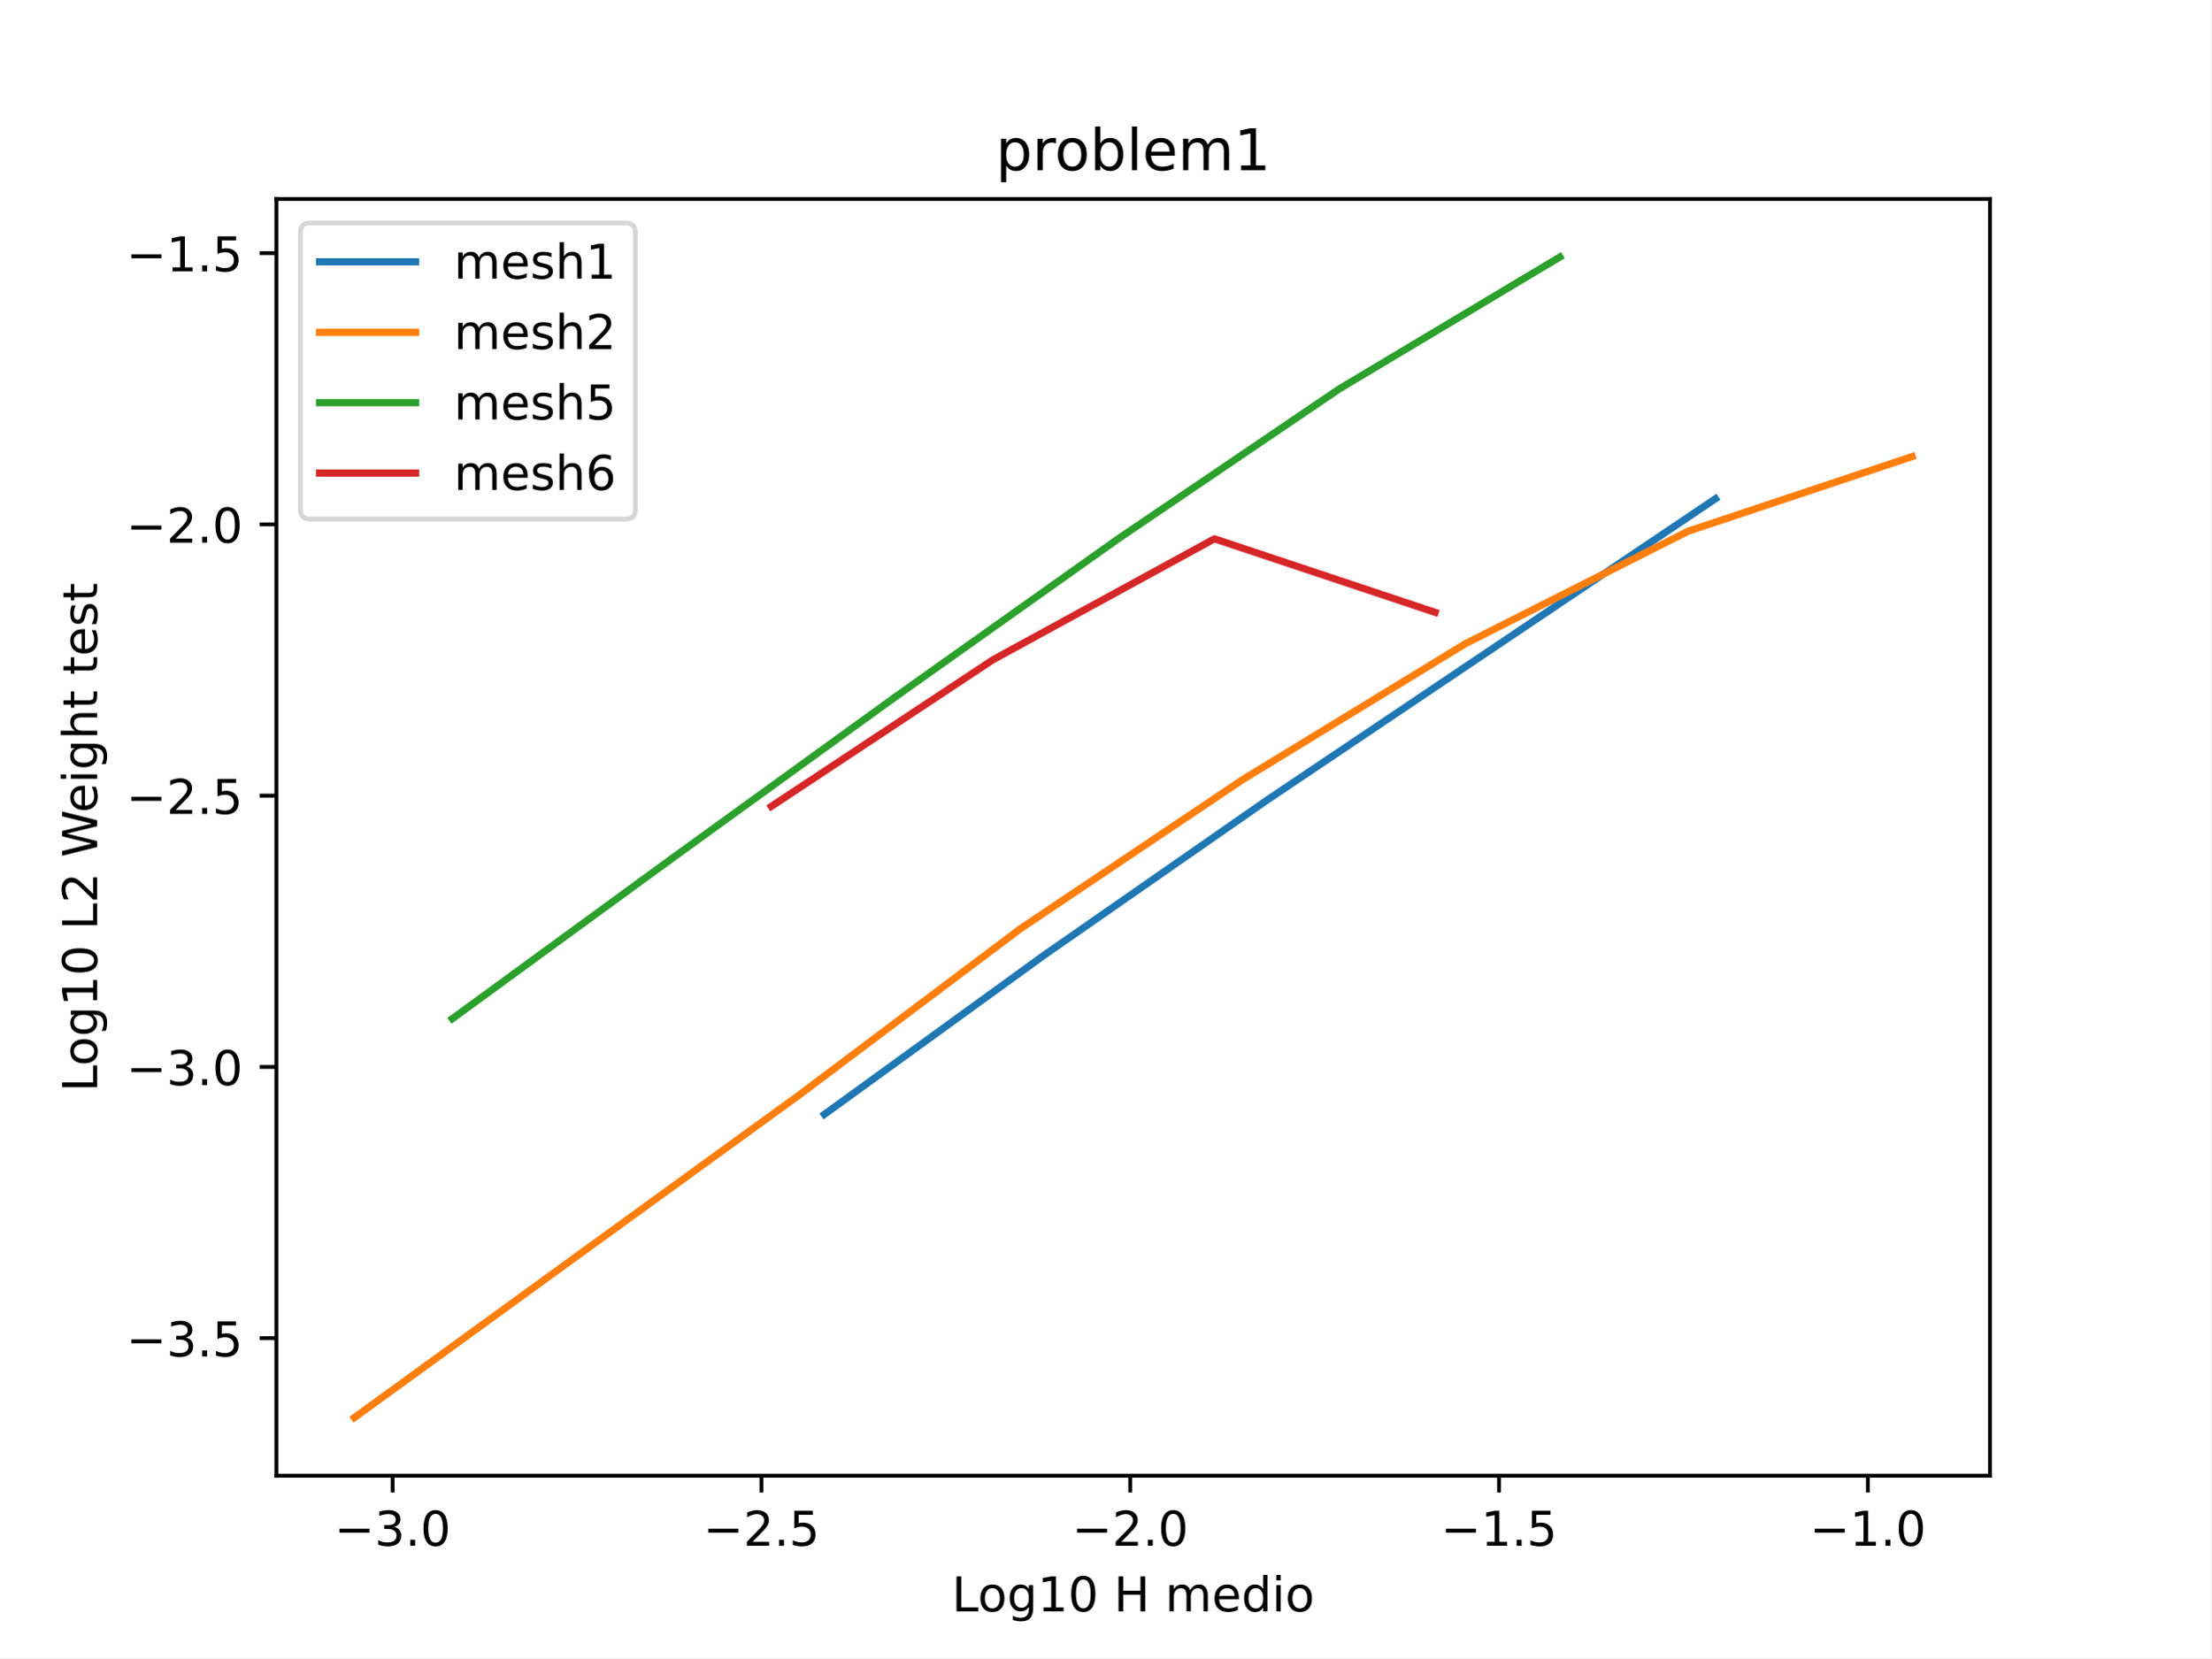
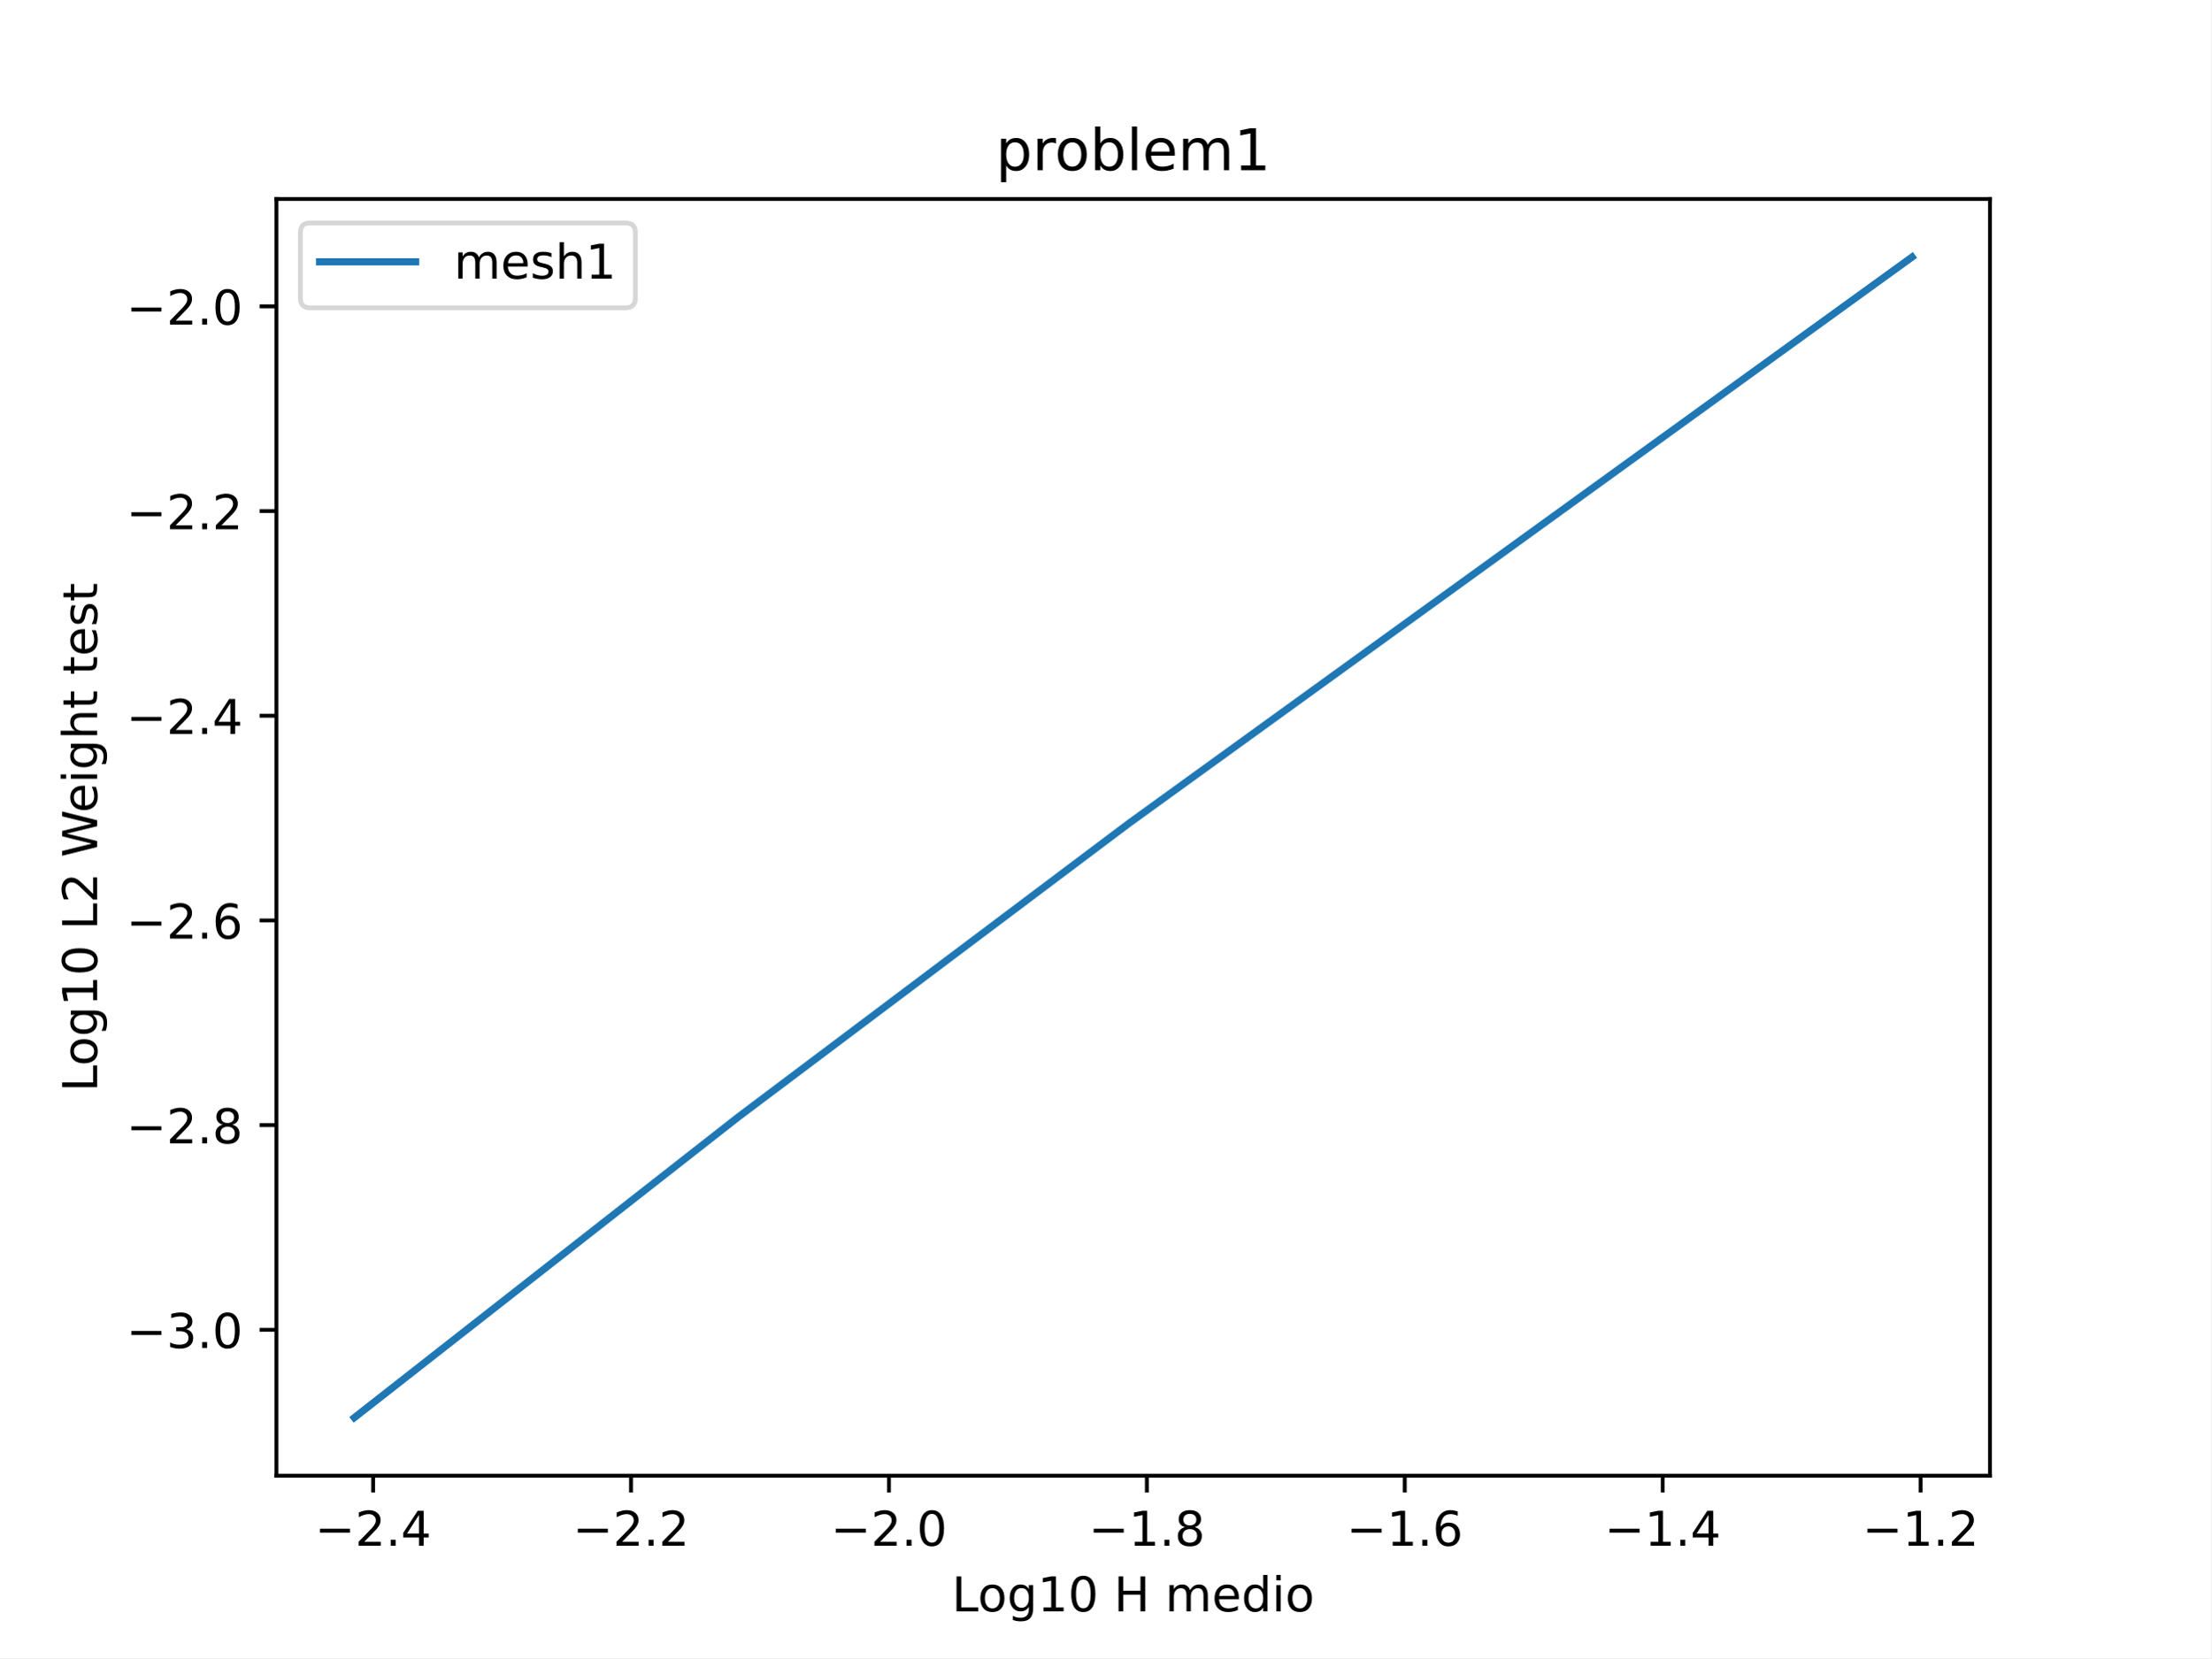
<svg xmlns="http://www.w3.org/2000/svg" xmlns:xlink="http://www.w3.org/1999/xlink" width="460.8pt" height="345.6pt" viewBox="0 0 460.8 345.6" version="1.1">
  <defs>
    <style type="text/css">*{stroke-linejoin: round; stroke-linecap: butt}</style>
  </defs>
  <g id="figure_1">
    <g id="patch_1">
      <path d="M 0 345.6  L 460.8 345.6  L 460.8 0  L 0 0  z " style="fill: #ffffff" />
    </g>
    <g id="axes_1">
      <g id="patch_2">
        <path d="M 57.6 307.584  L 414.72 307.584  L 414.72 41.472  L 57.6 41.472  z " style="fill: #ffffff" />
      </g>
      <g id="matplotlib.axis_1">
        <g id="xtick_1">
          <g id="line2d_1">
            <defs>
-               <path id="ma9d05d5b85" d="M 0 0  L 0 3.5  " style="stroke: #000000; stroke-width: 0.8" />
+               <path id="m016cba3db3" d="M 0 0  L 0 3.5  " style="stroke: #000000; stroke-width: 0.8" />
            </defs>
            <g>
-               <use xlink:href="#ma9d05d5b85" x="81.816" y="307.584" style="stroke: #000000; stroke-width: 0.8" />
+               <use xlink:href="#m016cba3db3" x="77.752" y="307.584" style="stroke: #000000; stroke-width: 0.8" />
            </g>
          </g>
          <g id="text_1">
-             <g transform="translate(69.67449 322.1824) scale(0.1 -0.1)">
+             <g transform="translate(65.61073 322.1824) scale(0.1 -0.1)">
              <defs>
                <path id="DejaVuSans-2212" d="M 678 2272  L 4684 2272  L 4684 1741  L 678 1741  L 678 2272  z " transform="scale(0.015625)" />
-                 <path id="DejaVuSans-33" d="M 2597 2516  Q 3050 2419 3304 2112  Q 3559 1806 3559 1356  Q 3559 666 3084 287  Q 2609 -91 1734 -91  Q 1441 -91 1130 -33  Q 819 25 488 141  L 488 750  Q 750 597 1062 519  Q 1375 441 1716 441  Q 2309 441 2620 675  Q 2931 909 2931 1356  Q 2931 1769 2642 2001  Q 2353 2234 1838 2234  L 1294 2234  L 1294 2753  L 1863 2753  Q 2328 2753 2575 2939  Q 2822 3125 2822 3475  Q 2822 3834 2567 4026  Q 2313 4219 1838 4219  Q 1578 4219 1281 4162  Q 984 4106 628 3988  L 628 4550  Q 988 4650 1302 4700  Q 1616 4750 1894 4750  Q 2613 4750 3031 4423  Q 3450 4097 3450 3541  Q 3450 3153 3228 2886  Q 3006 2619 2597 2516  z " transform="scale(0.015625)" />
+                 <path id="DejaVuSans-32" d="M 1228 531  L 3431 531  L 3431 0  L 469 0  L 469 531  Q 828 903 1448 1529  Q 2069 2156 2228 2338  Q 2531 2678 2651 2914  Q 2772 3150 2772 3378  Q 2772 3750 2511 3984  Q 2250 4219 1831 4219  Q 1534 4219 1204 4116  Q 875 4013 500 3803  L 500 4441  Q 881 4594 1212 4672  Q 1544 4750 1819 4750  Q 2544 4750 2975 4387  Q 3406 4025 3406 3419  Q 3406 3131 3298 2873  Q 3191 2616 2906 2266  Q 2828 2175 2409 1742  Q 1991 1309 1228 531  z " transform="scale(0.015625)" />
                <path id="DejaVuSans-2e" d="M 684 794  L 1344 794  L 1344 0  L 684 0  L 684 794  z " transform="scale(0.015625)" />
-                 <path id="DejaVuSans-30" d="M 2034 4250  Q 1547 4250 1301 3770  Q 1056 3291 1056 2328  Q 1056 1369 1301 889  Q 1547 409 2034 409  Q 2525 409 2770 889  Q 3016 1369 3016 2328  Q 3016 3291 2770 3770  Q 2525 4250 2034 4250  z M 2034 4750  Q 2819 4750 3233 4129  Q 3647 3509 3647 2328  Q 3647 1150 3233 529  Q 2819 -91 2034 -91  Q 1250 -91 836 529  Q 422 1150 422 2328  Q 422 3509 836 4129  Q 1250 4750 2034 4750  z " transform="scale(0.015625)" />
-               </defs>
-               <use xlink:href="#DejaVuSans-2212" />
-               <use xlink:href="#DejaVuSans-33" x="83.789" />
-               <use xlink:href="#DejaVuSans-2e" x="147.412" />
-               <use xlink:href="#DejaVuSans-30" x="179.199" />
+                 <path id="DejaVuSans-34" d="M 2419 4116  L 825 1625  L 2419 1625  L 2419 4116  z M 2253 4666  L 3047 4666  L 3047 1625  L 3713 1625  L 3713 1100  L 3047 1100  L 3047 0  L 2419 0  L 2419 1100  L 313 1100  L 313 1709  L 2253 4666  z " transform="scale(0.015625)" />
+               </defs>
+               <use xlink:href="#DejaVuSans-2212" />
+               <use xlink:href="#DejaVuSans-32" x="83.789" />
+               <use xlink:href="#DejaVuSans-2e" x="147.412" />
+               <use xlink:href="#DejaVuSans-34" x="179.199" />
            </g>
          </g>
        </g>
        <g id="xtick_2">
          <g id="line2d_2">
            <g>
-               <use xlink:href="#ma9d05d5b85" x="158.68" y="307.584" style="stroke: #000000; stroke-width: 0.8" />
+               <use xlink:href="#m016cba3db3" x="131.504" y="307.584" style="stroke: #000000; stroke-width: 0.8" />
            </g>
          </g>
          <g id="text_2">
-             <g transform="translate(146.539 322.1824) scale(0.1 -0.1)">
-               <defs>
-                 <path id="DejaVuSans-32" d="M 1228 531  L 3431 531  L 3431 0  L 469 0  L 469 531  Q 828 903 1448 1529  Q 2069 2156 2228 2338  Q 2531 2678 2651 2914  Q 2772 3150 2772 3378  Q 2772 3750 2511 3984  Q 2250 4219 1831 4219  Q 1534 4219 1204 4116  Q 875 4013 500 3803  L 500 4441  Q 881 4594 1212 4672  Q 1544 4750 1819 4750  Q 2544 4750 2975 4387  Q 3406 4025 3406 3419  Q 3406 3131 3298 2873  Q 3191 2616 2906 2266  Q 2828 2175 2409 1742  Q 1991 1309 1228 531  z " transform="scale(0.015625)" />
-                 <path id="DejaVuSans-35" d="M 691 4666  L 3169 4666  L 3169 4134  L 1269 4134  L 1269 2991  Q 1406 3038 1543 3061  Q 1681 3084 1819 3084  Q 2600 3084 3056 2656  Q 3513 2228 3513 1497  Q 3513 744 3044 326  Q 2575 -91 1722 -91  Q 1428 -91 1123 -41  Q 819 9 494 109  L 494 744  Q 775 591 1075 516  Q 1375 441 1709 441  Q 2250 441 2565 725  Q 2881 1009 2881 1497  Q 2881 1984 2565 2268  Q 2250 2553 1709 2553  Q 1456 2553 1204 2497  Q 953 2441 691 2322  L 691 4666  z " transform="scale(0.015625)" />
-               </defs>
-               <use xlink:href="#DejaVuSans-2212" />
-               <use xlink:href="#DejaVuSans-32" x="83.789" />
-               <use xlink:href="#DejaVuSans-2e" x="147.412" />
-               <use xlink:href="#DejaVuSans-35" x="179.199" />
+             <g transform="translate(119.363 322.1824) scale(0.1 -0.1)">
+               <use xlink:href="#DejaVuSans-2212" />
+               <use xlink:href="#DejaVuSans-32" x="83.789" />
+               <use xlink:href="#DejaVuSans-2e" x="147.412" />
+               <use xlink:href="#DejaVuSans-32" x="179.199" />
            </g>
          </g>
        </g>
        <g id="xtick_3">
          <g id="line2d_3">
            <g>
-               <use xlink:href="#ma9d05d5b85" x="235.545" y="307.584" style="stroke: #000000; stroke-width: 0.8" />
+               <use xlink:href="#m016cba3db3" x="185.257" y="307.584" style="stroke: #000000; stroke-width: 0.8" />
            </g>
          </g>
          <g id="text_3">
-             <g transform="translate(223.4034 322.1824) scale(0.1 -0.1)">
+             <g transform="translate(173.1154 322.1824) scale(0.1 -0.1)">
+               <defs>
+                 <path id="DejaVuSans-30" d="M 2034 4250  Q 1547 4250 1301 3770  Q 1056 3291 1056 2328  Q 1056 1369 1301 889  Q 1547 409 2034 409  Q 2525 409 2770 889  Q 3016 1369 3016 2328  Q 3016 3291 2770 3770  Q 2525 4250 2034 4250  z M 2034 4750  Q 2819 4750 3233 4129  Q 3647 3509 3647 2328  Q 3647 1150 3233 529  Q 2819 -91 2034 -91  Q 1250 -91 836 529  Q 422 1150 422 2328  Q 422 3509 836 4129  Q 1250 4750 2034 4750  z " transform="scale(0.015625)" />
+               </defs>
              <use xlink:href="#DejaVuSans-2212" />
              <use xlink:href="#DejaVuSans-32" x="83.789" />
              <use xlink:href="#DejaVuSans-2e" x="147.412" />
              <use xlink:href="#DejaVuSans-30" x="179.199" />
            </g>
          </g>
        </g>
        <g id="xtick_4">
          <g id="line2d_4">
            <g>
-               <use xlink:href="#ma9d05d5b85" x="312.409" y="307.584" style="stroke: #000000; stroke-width: 0.8" />
+               <use xlink:href="#m016cba3db3" x="239.009" y="307.584" style="stroke: #000000; stroke-width: 0.8" />
            </g>
          </g>
          <g id="text_4">
-             <g transform="translate(300.2679 322.1824) scale(0.1 -0.1)">
+             <g transform="translate(226.8677 322.1824) scale(0.1 -0.1)">
              <defs>
                <path id="DejaVuSans-31" d="M 794 531  L 1825 531  L 1825 4091  L 703 3866  L 703 4441  L 1819 4666  L 2450 4666  L 2450 531  L 3481 531  L 3481 0  L 794 0  L 794 531  z " transform="scale(0.015625)" />
+                 <path id="DejaVuSans-38" d="M 2034 2216  Q 1584 2216 1326 1975  Q 1069 1734 1069 1313  Q 1069 891 1326 650  Q 1584 409 2034 409  Q 2484 409 2743 651  Q 3003 894 3003 1313  Q 3003 1734 2745 1975  Q 2488 2216 2034 2216  z M 1403 2484  Q 997 2584 770 2862  Q 544 3141 544 3541  Q 544 4100 942 4425  Q 1341 4750 2034 4750  Q 2731 4750 3128 4425  Q 3525 4100 3525 3541  Q 3525 3141 3298 2862  Q 3072 2584 2669 2484  Q 3125 2378 3379 2068  Q 3634 1759 3634 1313  Q 3634 634 3220 271  Q 2806 -91 2034 -91  Q 1263 -91 848 271  Q 434 634 434 1313  Q 434 1759 690 2068  Q 947 2378 1403 2484  z M 1172 3481  Q 1172 3119 1398 2916  Q 1625 2713 2034 2713  Q 2441 2713 2670 2916  Q 2900 3119 2900 3481  Q 2900 3844 2670 4047  Q 2441 4250 2034 4250  Q 1625 4250 1398 4047  Q 1172 3844 1172 3481  z " transform="scale(0.015625)" />
              </defs>
              <use xlink:href="#DejaVuSans-2212" />
              <use xlink:href="#DejaVuSans-31" x="83.789" />
              <use xlink:href="#DejaVuSans-2e" x="147.412" />
-               <use xlink:href="#DejaVuSans-35" x="179.199" />
+               <use xlink:href="#DejaVuSans-38" x="179.199" />
            </g>
          </g>
        </g>
        <g id="xtick_5">
          <g id="line2d_5">
            <g>
-               <use xlink:href="#ma9d05d5b85" x="389.274" y="307.584" style="stroke: #000000; stroke-width: 0.8" />
+               <use xlink:href="#m016cba3db3" x="292.761" y="307.584" style="stroke: #000000; stroke-width: 0.8" />
            </g>
          </g>
          <g id="text_5">
-             <g transform="translate(377.1324 322.1824) scale(0.1 -0.1)">
+             <g transform="translate(280.62 322.1824) scale(0.1 -0.1)">
+               <defs>
+                 <path id="DejaVuSans-36" d="M 2113 2584  Q 1688 2584 1439 2293  Q 1191 2003 1191 1497  Q 1191 994 1439 701  Q 1688 409 2113 409  Q 2538 409 2786 701  Q 3034 994 3034 1497  Q 3034 2003 2786 2293  Q 2538 2584 2113 2584  z M 3366 4563  L 3366 3988  Q 3128 4100 2886 4159  Q 2644 4219 2406 4219  Q 1781 4219 1451 3797  Q 1122 3375 1075 2522  Q 1259 2794 1537 2939  Q 1816 3084 2150 3084  Q 2853 3084 3261 2657  Q 3669 2231 3669 1497  Q 3669 778 3244 343  Q 2819 -91 2113 -91  Q 1303 -91 875 529  Q 447 1150 447 2328  Q 447 3434 972 4092  Q 1497 4750 2381 4750  Q 2619 4750 2861 4703  Q 3103 4656 3366 4563  z " transform="scale(0.015625)" />
+               </defs>
              <use xlink:href="#DejaVuSans-2212" />
              <use xlink:href="#DejaVuSans-31" x="83.789" />
              <use xlink:href="#DejaVuSans-2e" x="147.412" />
-               <use xlink:href="#DejaVuSans-30" x="179.199" />
-             </g>
-           </g>
-         </g>
-         <g id="text_6">
+               <use xlink:href="#DejaVuSans-36" x="179.199" />
+             </g>
+           </g>
+         </g>
+         <g id="xtick_6">
+           <g id="line2d_6">
+             <g>
+               <use xlink:href="#m016cba3db3" x="346.514" y="307.584" style="stroke: #000000; stroke-width: 0.8" />
+             </g>
+           </g>
+           <g id="text_6">
+             <g transform="translate(334.3723 322.1824) scale(0.1 -0.1)">
+               <use xlink:href="#DejaVuSans-2212" />
+               <use xlink:href="#DejaVuSans-31" x="83.789" />
+               <use xlink:href="#DejaVuSans-2e" x="147.412" />
+               <use xlink:href="#DejaVuSans-34" x="179.199" />
+             </g>
+           </g>
+         </g>
+         <g id="xtick_7">
+           <g id="line2d_7">
+             <g>
+               <use xlink:href="#m016cba3db3" x="400.266" y="307.584" style="stroke: #000000; stroke-width: 0.8" />
+             </g>
+           </g>
+           <g id="text_7">
+             <g transform="translate(388.1247 322.1824) scale(0.1 -0.1)">
+               <use xlink:href="#DejaVuSans-2212" />
+               <use xlink:href="#DejaVuSans-31" x="83.789" />
+               <use xlink:href="#DejaVuSans-2e" x="147.412" />
+               <use xlink:href="#DejaVuSans-32" x="179.199" />
+             </g>
+           </g>
+         </g>
+         <g id="text_8">
          <g transform="translate(198.3577 335.8606) scale(0.1 -0.1)">
            <defs>
              <path id="DejaVuSans-4c" d="M 628 4666  L 1259 4666  L 1259 531  L 3531 531  L 3531 0  L 628 0  L 628 4666  z " transform="scale(0.015625)" />
              <path id="DejaVuSans-6f" d="M 1959 3097  Q 1497 3097 1228 2736  Q 959 2375 959 1747  Q 959 1119 1226 758  Q 1494 397 1959 397  Q 2419 397 2687 759  Q 2956 1122 2956 1747  Q 2956 2369 2687 2733  Q 2419 3097 1959 3097  z M 1959 3584  Q 2709 3584 3137 3096  Q 3566 2609 3566 1747  Q 3566 888 3137 398  Q 2709 -91 1959 -91  Q 1206 -91 779 398  Q 353 888 353 1747  Q 353 2609 779 3096  Q 1206 3584 1959 3584  z " transform="scale(0.015625)" />
              <path id="DejaVuSans-67" d="M 2906 1791  Q 2906 2416 2648 2759  Q 2391 3103 1925 3103  Q 1463 3103 1205 2759  Q 947 2416 947 1791  Q 947 1169 1205 825  Q 1463 481 1925 481  Q 2391 481 2648 825  Q 2906 1169 2906 1791  z M 3481 434  Q 3481 -459 3084 -895  Q 2688 -1331 1869 -1331  Q 1566 -1331 1297 -1286  Q 1028 -1241 775 -1147  L 775 -588  Q 1028 -725 1275 -790  Q 1522 -856 1778 -856  Q 2344 -856 2625 -561  Q 2906 -266 2906 331  L 2906 616  Q 2728 306 2450 153  Q 2172 0 1784 0  Q 1141 0 747 490  Q 353 981 353 1791  Q 353 2603 747 3093  Q 1141 3584 1784 3584  Q 2172 3584 2450 3431  Q 2728 3278 2906 2969  L 2906 3500  L 3481 3500  L 3481 434  z " transform="scale(0.015625)" />
              <path id="DejaVuSans-20" transform="scale(0.015625)" />
              <path id="DejaVuSans-48" d="M 628 4666  L 1259 4666  L 1259 2753  L 3553 2753  L 3553 4666  L 4184 4666  L 4184 0  L 3553 0  L 3553 2222  L 1259 2222  L 1259 0  L 628 0  L 628 4666  z " transform="scale(0.015625)" />
              <path id="DejaVuSans-6d" d="M 3328 2828  Q 3544 3216 3844 3400  Q 4144 3584 4550 3584  Q 5097 3584 5394 3201  Q 5691 2819 5691 2113  L 5691 0  L 5113 0  L 5113 2094  Q 5113 2597 4934 2840  Q 4756 3084 4391 3084  Q 3944 3084 3684 2787  Q 3425 2491 3425 1978  L 3425 0  L 2847 0  L 2847 2094  Q 2847 2600 2669 2842  Q 2491 3084 2119 3084  Q 1678 3084 1418 2786  Q 1159 2488 1159 1978  L 1159 0  L 581 0  L 581 3500  L 1159 3500  L 1159 2956  Q 1356 3278 1631 3431  Q 1906 3584 2284 3584  Q 2666 3584 2933 3390  Q 3200 3197 3328 2828  z " transform="scale(0.015625)" />
              <path id="DejaVuSans-65" d="M 3597 1894  L 3597 1613  L 953 1613  Q 991 1019 1311 708  Q 1631 397 2203 397  Q 2534 397 2845 478  Q 3156 559 3463 722  L 3463 178  Q 3153 47 2828 -22  Q 2503 -91 2169 -91  Q 1331 -91 842 396  Q 353 884 353 1716  Q 353 2575 817 3079  Q 1281 3584 2069 3584  Q 2775 3584 3186 3129  Q 3597 2675 3597 1894  z M 3022 2063  Q 3016 2534 2758 2815  Q 2500 3097 2075 3097  Q 1594 3097 1305 2825  Q 1016 2553 972 2059  L 3022 2063  z " transform="scale(0.015625)" />
              <path id="DejaVuSans-64" d="M 2906 2969  L 2906 4863  L 3481 4863  L 3481 0  L 2906 0  L 2906 525  Q 2725 213 2448 61  Q 2172 -91 1784 -91  Q 1150 -91 751 415  Q 353 922 353 1747  Q 353 2572 751 3078  Q 1150 3584 1784 3584  Q 2172 3584 2448 3432  Q 2725 3281 2906 2969  z M 947 1747  Q 947 1113 1208 752  Q 1469 391 1925 391  Q 2381 391 2643 752  Q 2906 1113 2906 1747  Q 2906 2381 2643 2742  Q 2381 3103 1925 3103  Q 1469 3103 1208 2742  Q 947 2381 947 1747  z " transform="scale(0.015625)" />
              <path id="DejaVuSans-69" d="M 603 3500  L 1178 3500  L 1178 0  L 603 0  L 603 3500  z M 603 4863  L 1178 4863  L 1178 4134  L 603 4134  L 603 4863  z " transform="scale(0.015625)" />
            </defs>
            <use xlink:href="#DejaVuSans-4c" />
            <use xlink:href="#DejaVuSans-6f" x="53.963" />
            <use xlink:href="#DejaVuSans-67" x="115.145" />
            <use xlink:href="#DejaVuSans-31" x="178.621" />
            <use xlink:href="#DejaVuSans-30" x="242.244" />
            <use xlink:href="#DejaVuSans-20" x="305.867" />
            <use xlink:href="#DejaVuSans-48" x="337.654" />
            <use xlink:href="#DejaVuSans-20" x="412.85" />
            <use xlink:href="#DejaVuSans-6d" x="444.637" />
            <use xlink:href="#DejaVuSans-65" x="542.049" />
            <use xlink:href="#DejaVuSans-64" x="603.572" />
            <use xlink:href="#DejaVuSans-69" x="667.049" />
            <use xlink:href="#DejaVuSans-6f" x="694.832" />
          </g>
        </g>
      </g>
      <g id="matplotlib.axis_2">
        <g id="ytick_1">
-           <g id="line2d_6">
+           <g id="line2d_8">
            <defs>
-               <path id="mba1c75e8a1" d="M 0 0  L -3.5 0  " style="stroke: #000000; stroke-width: 0.8" />
+               <path id="m160d34a1b1" d="M 0 0  L -3.5 0  " style="stroke: #000000; stroke-width: 0.8" />
            </defs>
            <g>
-               <use xlink:href="#mba1c75e8a1" x="57.6" y="278.922" style="stroke: #000000; stroke-width: 0.8" />
-             </g>
-           </g>
-           <g id="text_7">
-             <g transform="translate(26.31719 282.7216) scale(0.1 -0.1)">
+               <use xlink:href="#m160d34a1b1" x="57.6" y="277.172" style="stroke: #000000; stroke-width: 0.8" />
+             </g>
+           </g>
+           <g id="text_9">
+             <g transform="translate(26.31719 280.9714) scale(0.1 -0.1)">
+               <defs>
+                 <path id="DejaVuSans-33" d="M 2597 2516  Q 3050 2419 3304 2112  Q 3559 1806 3559 1356  Q 3559 666 3084 287  Q 2609 -91 1734 -91  Q 1441 -91 1130 -33  Q 819 25 488 141  L 488 750  Q 750 597 1062 519  Q 1375 441 1716 441  Q 2309 441 2620 675  Q 2931 909 2931 1356  Q 2931 1769 2642 2001  Q 2353 2234 1838 2234  L 1294 2234  L 1294 2753  L 1863 2753  Q 2328 2753 2575 2939  Q 2822 3125 2822 3475  Q 2822 3834 2567 4026  Q 2313 4219 1838 4219  Q 1578 4219 1281 4162  Q 984 4106 628 3988  L 628 4550  Q 988 4650 1302 4700  Q 1616 4750 1894 4750  Q 2613 4750 3031 4423  Q 3450 4097 3450 3541  Q 3450 3153 3228 2886  Q 3006 2619 2597 2516  z " transform="scale(0.015625)" />
+               </defs>
              <use xlink:href="#DejaVuSans-2212" />
              <use xlink:href="#DejaVuSans-33" x="83.789" />
              <use xlink:href="#DejaVuSans-2e" x="147.412" />
-               <use xlink:href="#DejaVuSans-35" x="179.199" />
+               <use xlink:href="#DejaVuSans-30" x="179.199" />
            </g>
          </g>
        </g>
        <g id="ytick_2">
-           <g id="line2d_7">
-             <g>
-               <use xlink:href="#mba1c75e8a1" x="57.6" y="222.381" style="stroke: #000000; stroke-width: 0.8" />
-             </g>
-           </g>
-           <g id="text_8">
-             <g transform="translate(26.31719 226.18) scale(0.1 -0.1)">
-               <use xlink:href="#DejaVuSans-2212" />
-               <use xlink:href="#DejaVuSans-33" x="83.789" />
+           <g id="line2d_9">
+             <g>
+               <use xlink:href="#m160d34a1b1" x="57.6" y="234.508" style="stroke: #000000; stroke-width: 0.8" />
+             </g>
+           </g>
+           <g id="text_10">
+             <g transform="translate(26.31719 238.3068) scale(0.1 -0.1)">
+               <use xlink:href="#DejaVuSans-2212" />
+               <use xlink:href="#DejaVuSans-32" x="83.789" />
+               <use xlink:href="#DejaVuSans-2e" x="147.412" />
+               <use xlink:href="#DejaVuSans-38" x="179.199" />
+             </g>
+           </g>
+         </g>
+         <g id="ytick_3">
+           <g id="line2d_10">
+             <g>
+               <use xlink:href="#m160d34a1b1" x="57.6" y="191.843" style="stroke: #000000; stroke-width: 0.8" />
+             </g>
+           </g>
+           <g id="text_11">
+             <g transform="translate(26.31719 195.6422) scale(0.1 -0.1)">
+               <use xlink:href="#DejaVuSans-2212" />
+               <use xlink:href="#DejaVuSans-32" x="83.789" />
+               <use xlink:href="#DejaVuSans-2e" x="147.412" />
+               <use xlink:href="#DejaVuSans-36" x="179.199" />
+             </g>
+           </g>
+         </g>
+         <g id="ytick_4">
+           <g id="line2d_11">
+             <g>
+               <use xlink:href="#m160d34a1b1" x="57.6" y="149.178" style="stroke: #000000; stroke-width: 0.8" />
+             </g>
+           </g>
+           <g id="text_12">
+             <g transform="translate(26.31719 152.9776) scale(0.1 -0.1)">
+               <use xlink:href="#DejaVuSans-2212" />
+               <use xlink:href="#DejaVuSans-32" x="83.789" />
+               <use xlink:href="#DejaVuSans-2e" x="147.412" />
+               <use xlink:href="#DejaVuSans-34" x="179.199" />
+             </g>
+           </g>
+         </g>
+         <g id="ytick_5">
+           <g id="line2d_12">
+             <g>
+               <use xlink:href="#m160d34a1b1" x="57.6" y="106.514" style="stroke: #000000; stroke-width: 0.8" />
+             </g>
+           </g>
+           <g id="text_13">
+             <g transform="translate(26.31719 110.313) scale(0.1 -0.1)">
+               <use xlink:href="#DejaVuSans-2212" />
+               <use xlink:href="#DejaVuSans-32" x="83.789" />
+               <use xlink:href="#DejaVuSans-2e" x="147.412" />
+               <use xlink:href="#DejaVuSans-32" x="179.199" />
+             </g>
+           </g>
+         </g>
+         <g id="ytick_6">
+           <g id="line2d_13">
+             <g>
+               <use xlink:href="#m160d34a1b1" x="57.6" y="63.849" style="stroke: #000000; stroke-width: 0.8" />
+             </g>
+           </g>
+           <g id="text_14">
+             <g transform="translate(26.31719 67.64834) scale(0.1 -0.1)">
+               <use xlink:href="#DejaVuSans-2212" />
+               <use xlink:href="#DejaVuSans-32" x="83.789" />
              <use xlink:href="#DejaVuSans-2e" x="147.412" />
              <use xlink:href="#DejaVuSans-30" x="179.199" />
            </g>
          </g>
        </g>
-         <g id="ytick_3">
-           <g id="line2d_8">
-             <g>
-               <use xlink:href="#mba1c75e8a1" x="57.6" y="165.839" style="stroke: #000000; stroke-width: 0.8" />
-             </g>
-           </g>
-           <g id="text_9">
-             <g transform="translate(26.31719 169.6384) scale(0.1 -0.1)">
-               <use xlink:href="#DejaVuSans-2212" />
-               <use xlink:href="#DejaVuSans-32" x="83.789" />
-               <use xlink:href="#DejaVuSans-2e" x="147.412" />
-               <use xlink:href="#DejaVuSans-35" x="179.199" />
-             </g>
-           </g>
-         </g>
-         <g id="ytick_4">
-           <g id="line2d_9">
-             <g>
-               <use xlink:href="#mba1c75e8a1" x="57.6" y="109.298" style="stroke: #000000; stroke-width: 0.8" />
-             </g>
-           </g>
-           <g id="text_10">
-             <g transform="translate(26.31719 113.0969) scale(0.1 -0.1)">
-               <use xlink:href="#DejaVuSans-2212" />
-               <use xlink:href="#DejaVuSans-32" x="83.789" />
-               <use xlink:href="#DejaVuSans-2e" x="147.412" />
-               <use xlink:href="#DejaVuSans-30" x="179.199" />
-             </g>
-           </g>
-         </g>
-         <g id="ytick_5">
-           <g id="line2d_10">
-             <g>
-               <use xlink:href="#mba1c75e8a1" x="57.6" y="52.756" style="stroke: #000000; stroke-width: 0.8" />
-             </g>
-           </g>
-           <g id="text_11">
-             <g transform="translate(26.31719 56.55528) scale(0.1 -0.1)">
-               <use xlink:href="#DejaVuSans-2212" />
-               <use xlink:href="#DejaVuSans-31" x="83.789" />
-               <use xlink:href="#DejaVuSans-2e" x="147.412" />
-               <use xlink:href="#DejaVuSans-35" x="179.199" />
-             </g>
-           </g>
-         </g>
-         <g id="text_12">
+         <g id="text_15">
          <g transform="translate(20.2375 227.5772) rotate(-90) scale(0.1 -0.1)">
            <defs>
              <path id="DejaVuSans-57" d="M 213 4666  L 850 4666  L 1831 722  L 2809 4666  L 3519 4666  L 4500 722  L 5478 4666  L 6119 4666  L 4947 0  L 4153 0  L 3169 4050  L 2175 0  L 1381 0  L 213 4666  z " transform="scale(0.015625)" />
              <path id="DejaVuSans-68" d="M 3513 2113  L 3513 0  L 2938 0  L 2938 2094  Q 2938 2591 2744 2837  Q 2550 3084 2163 3084  Q 1697 3084 1428 2787  Q 1159 2491 1159 1978  L 1159 0  L 581 0  L 581 4863  L 1159 4863  L 1159 2956  Q 1366 3272 1645 3428  Q 1925 3584 2291 3584  Q 2894 3584 3203 3211  Q 3513 2838 3513 2113  z " transform="scale(0.015625)" />
              <path id="DejaVuSans-74" d="M 1172 4494  L 1172 3500  L 2356 3500  L 2356 3053  L 1172 3053  L 1172 1153  Q 1172 725 1289 603  Q 1406 481 1766 481  L 2356 481  L 2356 0  L 1766 0  Q 1100 0 847 248  Q 594 497 594 1153  L 594 3053  L 172 3053  L 172 3500  L 594 3500  L 594 4494  L 1172 4494  z " transform="scale(0.015625)" />
              <path id="DejaVuSans-73" d="M 2834 3397  L 2834 2853  Q 2591 2978 2328 3040  Q 2066 3103 1784 3103  Q 1356 3103 1142 2972  Q 928 2841 928 2578  Q 928 2378 1081 2264  Q 1234 2150 1697 2047  L 1894 2003  Q 2506 1872 2764 1633  Q 3022 1394 3022 966  Q 3022 478 2636 193  Q 2250 -91 1575 -91  Q 1294 -91 989 -36  Q 684 19 347 128  L 347 722  Q 666 556 975 473  Q 1284 391 1588 391  Q 1994 391 2212 530  Q 2431 669 2431 922  Q 2431 1156 2273 1281  Q 2116 1406 1581 1522  L 1381 1569  Q 847 1681 609 1914  Q 372 2147 372 2553  Q 372 3047 722 3315  Q 1072 3584 1716 3584  Q 2034 3584 2315 3537  Q 2597 3491 2834 3397  z " transform="scale(0.015625)" />
            </defs>
            <use xlink:href="#DejaVuSans-4c" />
            <use xlink:href="#DejaVuSans-6f" x="53.963" />
            <use xlink:href="#DejaVuSans-67" x="115.145" />
            <use xlink:href="#DejaVuSans-31" x="178.621" />
            <use xlink:href="#DejaVuSans-30" x="242.244" />
            <use xlink:href="#DejaVuSans-20" x="305.867" />
            <use xlink:href="#DejaVuSans-4c" x="337.654" />
            <use xlink:href="#DejaVuSans-32" x="393.367" />
            <use xlink:href="#DejaVuSans-20" x="456.99" />
            <use xlink:href="#DejaVuSans-57" x="488.777" />
            <use xlink:href="#DejaVuSans-65" x="581.779" />
            <use xlink:href="#DejaVuSans-69" x="643.303" />
            <use xlink:href="#DejaVuSans-67" x="671.086" />
            <use xlink:href="#DejaVuSans-68" x="734.562" />
            <use xlink:href="#DejaVuSans-74" x="797.941" />
            <use xlink:href="#DejaVuSans-20" x="837.15" />
            <use xlink:href="#DejaVuSans-74" x="868.938" />
            <use xlink:href="#DejaVuSans-65" x="908.146" />
            <use xlink:href="#DejaVuSans-73" x="969.67" />
            <use xlink:href="#DejaVuSans-74" x="1021.77" />
          </g>
        </g>
      </g>
-       <g id="line2d_11">
-         <path d="M 357.511 103.952  L 264.102 166.735  L 217.604 199.078  L 171.811 232.266  " clip-path="url(#pecda70ad2b)" style="fill: none; stroke: #1f77b4; stroke-width: 1.5; stroke-linecap: square" />
-       </g>
-       <g id="line2d_12">
-         <path d="M 398.487 95.16  L 351.813 110.718  L 305.367 134.179  L 259.011 162.467  L 212.696 193.546  L 166.401 228.343  L 120.114 261.898  L 73.833 295.488  " clip-path="url(#pecda70ad2b)" style="fill: none; stroke: #ff7f0e; stroke-width: 1.5; stroke-linecap: square" />
-       </g>
-       <g id="line2d_13">
-         <path d="M 325.078 53.568  L 279.102 81.061  L 232.963 112.348  L 186.753 145.138  L 140.508 178.586  L 94.247 212.338  " clip-path="url(#pecda70ad2b)" style="fill: none; stroke: #2ca02c; stroke-width: 1.5; stroke-linecap: square" />
-       </g>
      <g id="line2d_14">
-         <path d="M 299.085 127.63  L 253.094 112.3  L 206.95 137.503  L 160.737 168.081  " clip-path="url(#pecda70ad2b)" style="fill: none; stroke: #d62728; stroke-width: 1.5; stroke-linecap: square" />
+         <path d="M 398.487 53.568  L 235.183 171.673  L 153.892 232.791  L 73.833 295.488  " clip-path="url(#p7a7282e063)" style="fill: none; stroke: #1f77b4; stroke-width: 1.5; stroke-linecap: square" />
      </g>
      <g id="patch_3">
        <path d="M 57.6 307.584  L 57.6 41.472  " style="fill: none; stroke: #000000; stroke-width: 0.8; stroke-linejoin: miter; stroke-linecap: square" />
      </g>
      <g id="patch_4">
        <path d="M 414.72 307.584  L 414.72 41.472  " style="fill: none; stroke: #000000; stroke-width: 0.8; stroke-linejoin: miter; stroke-linecap: square" />
      </g>
      <g id="patch_5">
        <path d="M 57.6 307.584  L 414.72 307.584  " style="fill: none; stroke: #000000; stroke-width: 0.8; stroke-linejoin: miter; stroke-linecap: square" />
      </g>
      <g id="patch_6">
        <path d="M 57.6 41.472  L 414.72 41.472  " style="fill: none; stroke: #000000; stroke-width: 0.8; stroke-linejoin: miter; stroke-linecap: square" />
      </g>
-       <g id="text_13">
+       <g id="text_16">
        <g transform="translate(207.5184 35.472) scale(0.12 -0.12)">
          <defs>
            <path id="DejaVuSans-70" d="M 1159 525  L 1159 -1331  L 581 -1331  L 581 3500  L 1159 3500  L 1159 2969  Q 1341 3281 1617 3432  Q 1894 3584 2278 3584  Q 2916 3584 3314 3078  Q 3713 2572 3713 1747  Q 3713 922 3314 415  Q 2916 -91 2278 -91  Q 1894 -91 1617 61  Q 1341 213 1159 525  z M 3116 1747  Q 3116 2381 2855 2742  Q 2594 3103 2138 3103  Q 1681 3103 1420 2742  Q 1159 2381 1159 1747  Q 1159 1113 1420 752  Q 1681 391 2138 391  Q 2594 391 2855 752  Q 3116 1113 3116 1747  z " transform="scale(0.015625)" />
            <path id="DejaVuSans-72" d="M 2631 2963  Q 2534 3019 2420 3045  Q 2306 3072 2169 3072  Q 1681 3072 1420 2755  Q 1159 2438 1159 1844  L 1159 0  L 581 0  L 581 3500  L 1159 3500  L 1159 2956  Q 1341 3275 1631 3429  Q 1922 3584 2338 3584  Q 2397 3584 2469 3576  Q 2541 3569 2628 3553  L 2631 2963  z " transform="scale(0.015625)" />
            <path id="DejaVuSans-62" d="M 3116 1747  Q 3116 2381 2855 2742  Q 2594 3103 2138 3103  Q 1681 3103 1420 2742  Q 1159 2381 1159 1747  Q 1159 1113 1420 752  Q 1681 391 2138 391  Q 2594 391 2855 752  Q 3116 1113 3116 1747  z M 1159 2969  Q 1341 3281 1617 3432  Q 1894 3584 2278 3584  Q 2916 3584 3314 3078  Q 3713 2572 3713 1747  Q 3713 922 3314 415  Q 2916 -91 2278 -91  Q 1894 -91 1617 61  Q 1341 213 1159 525  L 1159 0  L 581 0  L 581 4863  L 1159 4863  L 1159 2969  z " transform="scale(0.015625)" />
            <path id="DejaVuSans-6c" d="M 603 4863  L 1178 4863  L 1178 0  L 603 0  L 603 4863  z " transform="scale(0.015625)" />
          </defs>
          <use xlink:href="#DejaVuSans-70" />
          <use xlink:href="#DejaVuSans-72" x="63.477" />
          <use xlink:href="#DejaVuSans-6f" x="102.34" />
          <use xlink:href="#DejaVuSans-62" x="163.521" />
          <use xlink:href="#DejaVuSans-6c" x="226.998" />
          <use xlink:href="#DejaVuSans-65" x="254.781" />
          <use xlink:href="#DejaVuSans-6d" x="316.305" />
          <use xlink:href="#DejaVuSans-31" x="413.717" />
        </g>
      </g>
      <g id="legend_1">
        <g id="patch_7">
-           <path d="M 64.6 108.184  L 130.403 108.184  Q 132.403 108.184 132.403 106.184  L 132.403 48.472  Q 132.403 46.472 130.403 46.472  L 64.6 46.472  Q 62.6 46.472 62.6 48.472  L 62.6 106.184  Q 62.6 108.184 64.6 108.184  z " style="fill: #ffffff; opacity: 0.8; stroke: #cccccc; stroke-linejoin: miter" />
+           <path d="M 64.6 64.15  L 130.403 64.15  Q 132.403 64.15 132.403 62.15  L 132.403 48.472  Q 132.403 46.472 130.403 46.472  L 64.6 46.472  Q 62.6 46.472 62.6 48.472  L 62.6 62.15  Q 62.6 64.15 64.6 64.15  z " style="fill: #ffffff; opacity: 0.8; stroke: #cccccc; stroke-linejoin: miter" />
        </g>
        <g id="line2d_15">
          <path d="M 66.6 54.57  L 76.6 54.57  L 86.6 54.57  " style="fill: none; stroke: #1f77b4; stroke-width: 1.5; stroke-linecap: square" />
        </g>
-         <g id="text_14">
+         <g id="text_17">
          <g transform="translate(94.6 58.07044) scale(0.1 -0.1)">
            <use xlink:href="#DejaVuSans-6d" />
            <use xlink:href="#DejaVuSans-65" x="97.412" />
            <use xlink:href="#DejaVuSans-73" x="158.936" />
            <use xlink:href="#DejaVuSans-68" x="211.035" />
            <use xlink:href="#DejaVuSans-31" x="274.414" />
          </g>
        </g>
-         <g id="line2d_16">
-           <path d="M 66.6 69.249  L 76.6 69.249  L 86.6 69.249  " style="fill: none; stroke: #ff7f0e; stroke-width: 1.5; stroke-linecap: square" />
-         </g>
-         <g id="text_15">
-           <g transform="translate(94.6 72.74856) scale(0.1 -0.1)">
-             <use xlink:href="#DejaVuSans-6d" />
-             <use xlink:href="#DejaVuSans-65" x="97.412" />
-             <use xlink:href="#DejaVuSans-73" x="158.936" />
-             <use xlink:href="#DejaVuSans-68" x="211.035" />
-             <use xlink:href="#DejaVuSans-32" x="274.414" />
-           </g>
-         </g>
-         <g id="line2d_17">
-           <path d="M 66.6 83.927  L 76.6 83.927  L 86.6 83.927  " style="fill: none; stroke: #2ca02c; stroke-width: 1.5; stroke-linecap: square" />
-         </g>
-         <g id="text_16">
-           <g transform="translate(94.6 87.42669) scale(0.1 -0.1)">
-             <use xlink:href="#DejaVuSans-6d" />
-             <use xlink:href="#DejaVuSans-65" x="97.412" />
-             <use xlink:href="#DejaVuSans-73" x="158.936" />
-             <use xlink:href="#DejaVuSans-68" x="211.035" />
-             <use xlink:href="#DejaVuSans-35" x="274.414" />
-           </g>
-         </g>
-         <g id="line2d_18">
-           <path d="M 66.6 98.605  L 76.6 98.605  L 86.6 98.605  " style="fill: none; stroke: #d62728; stroke-width: 1.5; stroke-linecap: square" />
-         </g>
-         <g id="text_17">
-           <g transform="translate(94.6 102.1048) scale(0.1 -0.1)">
-             <defs>
-               <path id="DejaVuSans-36" d="M 2113 2584  Q 1688 2584 1439 2293  Q 1191 2003 1191 1497  Q 1191 994 1439 701  Q 1688 409 2113 409  Q 2538 409 2786 701  Q 3034 994 3034 1497  Q 3034 2003 2786 2293  Q 2538 2584 2113 2584  z M 3366 4563  L 3366 3988  Q 3128 4100 2886 4159  Q 2644 4219 2406 4219  Q 1781 4219 1451 3797  Q 1122 3375 1075 2522  Q 1259 2794 1537 2939  Q 1816 3084 2150 3084  Q 2853 3084 3261 2657  Q 3669 2231 3669 1497  Q 3669 778 3244 343  Q 2819 -91 2113 -91  Q 1303 -91 875 529  Q 447 1150 447 2328  Q 447 3434 972 4092  Q 1497 4750 2381 4750  Q 2619 4750 2861 4703  Q 3103 4656 3366 4563  z " transform="scale(0.015625)" />
-             </defs>
-             <use xlink:href="#DejaVuSans-6d" />
-             <use xlink:href="#DejaVuSans-65" x="97.412" />
-             <use xlink:href="#DejaVuSans-73" x="158.936" />
-             <use xlink:href="#DejaVuSans-68" x="211.035" />
-             <use xlink:href="#DejaVuSans-36" x="274.414" />
-           </g>
-         </g>
      </g>
    </g>
  </g>
  <defs>
-     <clipPath id="pecda70ad2b">
+     <clipPath id="p7a7282e063">
      <rect x="57.6" y="41.472" width="357.12" height="266.112" />
    </clipPath>
  </defs>
</svg>
